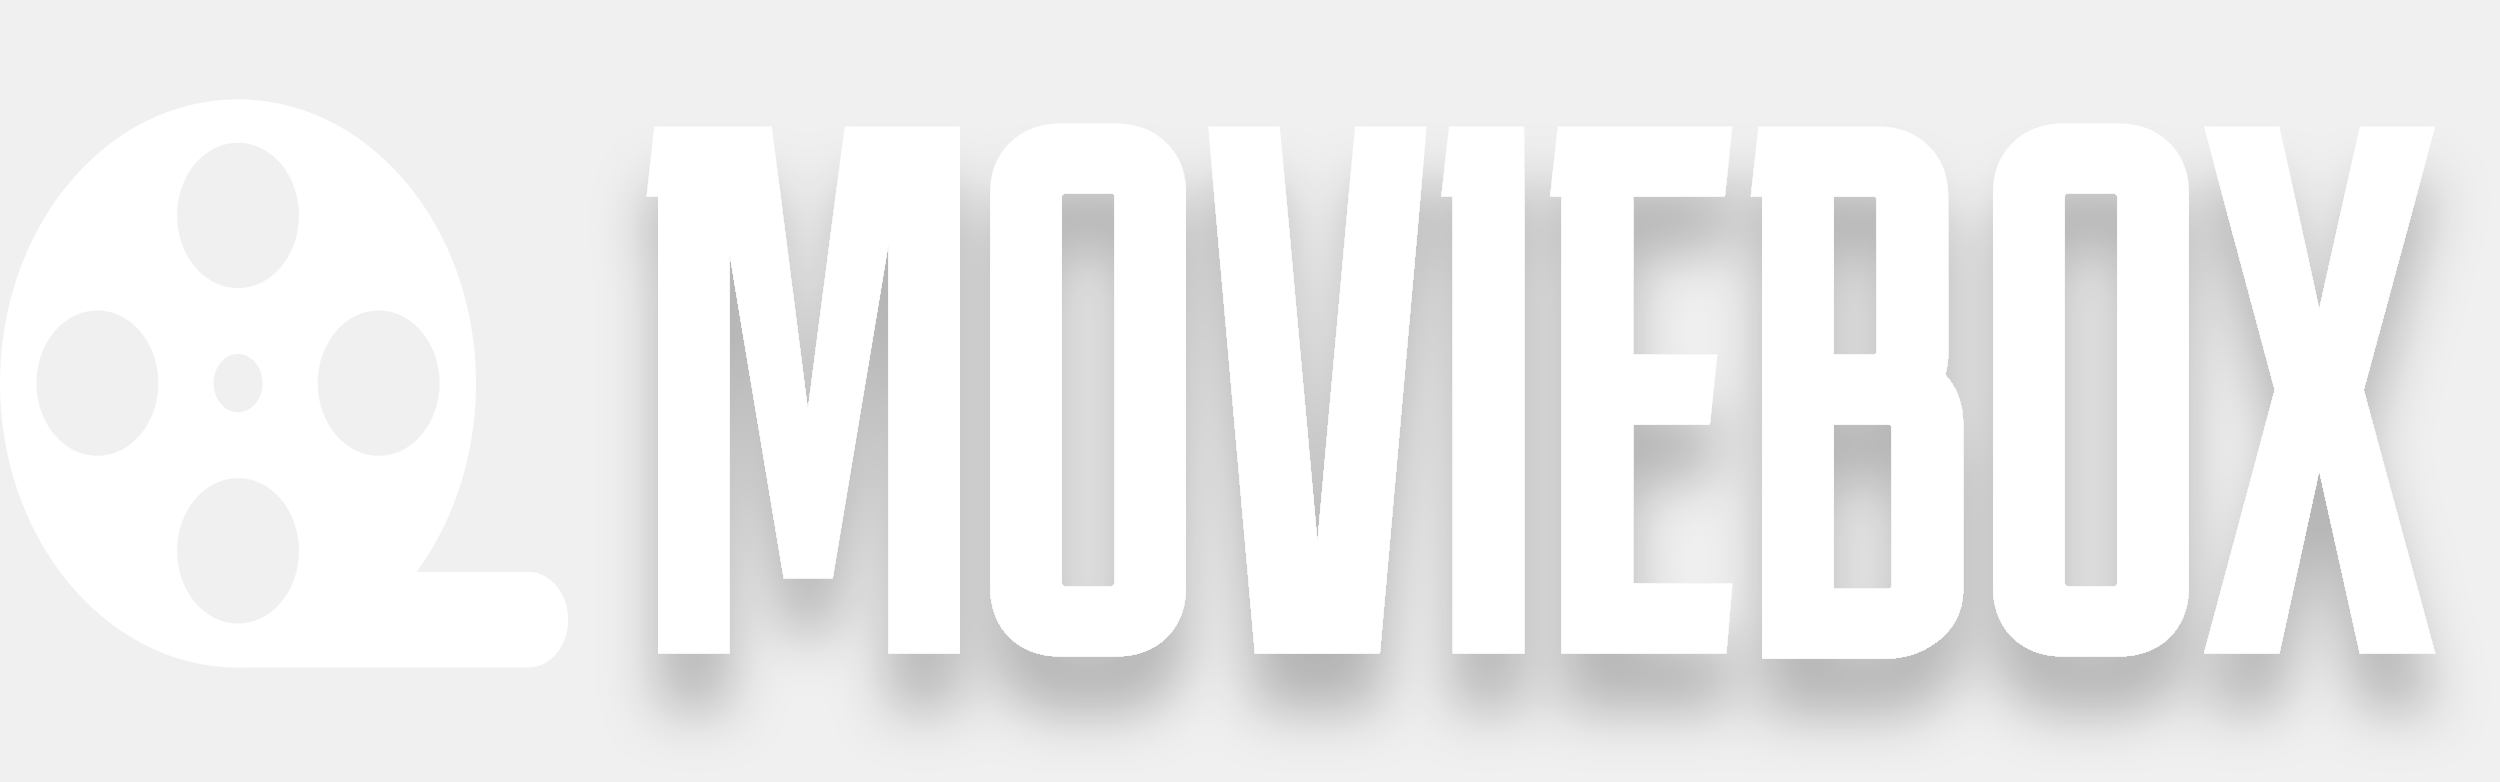
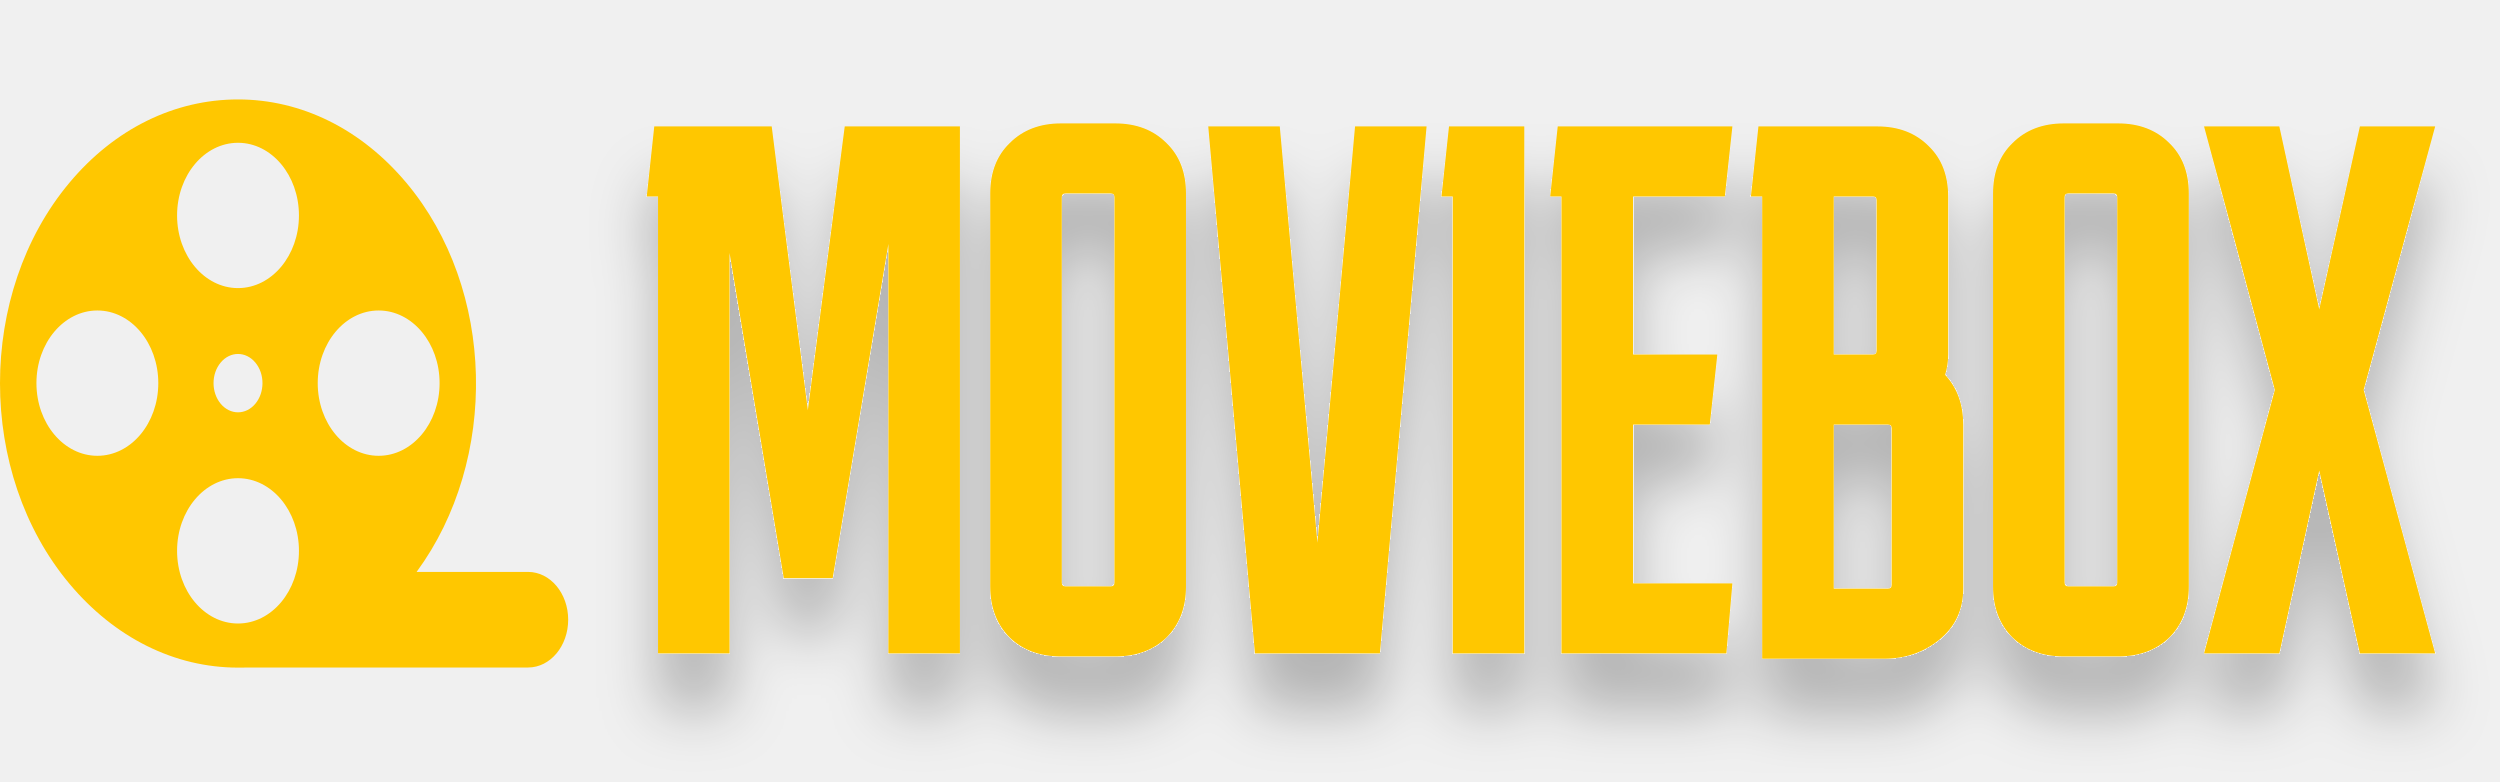
- <svg xmlns="http://www.w3.org/2000/svg" width="176" height="55" viewBox="0 0 176 55" fill="none">
+ <svg xmlns="http://www.w3.org/2000/svg" width="176" height="55" viewBox="0 0 176 55" fill="rgb(255, 199, 0)">
  <g filter="url(#filter0_d_29_737)">
-     <path d="M46.325 46V13.829H45.53L46.06 8.9H54.328L56.872 28.881L59.469 8.9H67.578V46H62.543V17.168L58.621 40.7H55.176L51.36 17.804V46H46.325ZM83.493 41.283C83.493 42.767 83.034 43.968 82.115 44.887C81.197 45.77 79.995 46.212 78.511 46.212H74.695C73.211 46.212 72.01 45.77 71.091 44.887C70.173 43.968 69.713 42.767 69.713 41.283V13.617C69.713 12.133 70.173 10.949 71.091 10.066C72.01 9.147 73.211 8.688 74.695 8.688H78.511C79.995 8.688 81.197 9.147 82.115 10.066C83.034 10.949 83.493 12.133 83.493 13.617V41.283ZM75.013 13.617C74.837 13.617 74.748 13.705 74.748 13.882V41.018C74.748 41.195 74.837 41.283 75.013 41.283H78.193C78.37 41.283 78.458 41.195 78.458 41.018V13.882C78.458 13.705 78.37 13.617 78.193 13.617H75.013ZM95.395 8.9H100.431L97.144 46H88.347L85.061 8.9H90.096L92.746 38.209L95.395 8.9ZM102.275 46V13.829H101.48L102.01 8.9H107.31V46H102.275ZM121.96 41.071L121.536 46H109.929V13.829H109.134L109.664 8.9H121.96L121.43 13.829H114.964V24.959H120.9L120.37 29.888H114.964V41.071H121.96ZM124.059 46.371V13.829H123.264L123.794 8.9H132.168C133.652 8.9 134.853 9.359 135.772 10.278C136.691 11.161 137.15 12.345 137.15 13.829V24.959C137.15 25.454 137.079 25.931 136.938 26.39C137.786 27.309 138.21 28.475 138.21 29.888V41.442C138.21 42.926 137.645 44.127 136.514 45.046C135.419 45.929 134.129 46.371 132.645 46.371H124.059ZM131.85 13.829H129.094V24.959H131.85C132.027 24.959 132.115 24.871 132.115 24.694V14.094C132.115 13.917 132.027 13.829 131.85 13.829ZM132.91 29.888H129.094V41.442H132.91C133.087 41.442 133.175 41.354 133.175 41.177V30.153C133.175 29.976 133.087 29.888 132.91 29.888ZM154.091 41.283C154.091 42.767 153.632 43.968 152.713 44.887C151.794 45.77 150.593 46.212 149.109 46.212H145.293C143.809 46.212 142.608 45.77 141.689 44.887C140.77 43.968 140.311 42.767 140.311 41.283V13.617C140.311 12.133 140.77 10.949 141.689 10.066C142.608 9.147 143.809 8.688 145.293 8.688H149.109C150.593 8.688 151.794 9.147 152.713 10.066C153.632 10.949 154.091 12.133 154.091 13.617V41.283ZM145.611 13.617C145.434 13.617 145.346 13.705 145.346 13.882V41.018C145.346 41.195 145.434 41.283 145.611 41.283H148.791C148.968 41.283 149.056 41.195 149.056 41.018V13.882C149.056 13.705 148.968 13.617 148.791 13.617H145.611ZM155.165 46L160.147 27.45L155.165 8.9H160.465L163.274 21.779L166.136 8.9H171.436L166.401 27.45L171.436 46H166.136L163.274 33.121L160.465 46H155.165Z" fill="white" />
+     <path d="M46.325 46V13.829H45.53L46.06 8.9H54.328L56.872 28.881L59.469 8.9H67.578V46H62.543V17.168L58.621 40.7H55.176L51.36 17.804V46H46.325ZM83.493 41.283C83.493 42.767 83.034 43.968 82.115 44.887C81.197 45.77 79.995 46.212 78.511 46.212H74.695C73.211 46.212 72.01 45.77 71.091 44.887C70.173 43.968 69.713 42.767 69.713 41.283V13.617C69.713 12.133 70.173 10.949 71.091 10.066C72.01 9.147 73.211 8.688 74.695 8.688H78.511C79.995 8.688 81.197 9.147 82.115 10.066C83.034 10.949 83.493 12.133 83.493 13.617V41.283ZM75.013 13.617C74.837 13.617 74.748 13.705 74.748 13.882V41.018C74.748 41.195 74.837 41.283 75.013 41.283H78.193C78.37 41.283 78.458 41.195 78.458 41.018V13.882C78.458 13.705 78.37 13.617 78.193 13.617H75.013ZM95.395 8.9H100.431L97.144 46H88.347L85.061 8.9H90.096L92.746 38.209L95.395 8.9ZM102.275 46V13.829H101.48L102.01 8.9H107.31V46H102.275ZM121.96 41.071L121.536 46H109.929V13.829H109.134L109.664 8.9H121.96L121.43 13.829H114.964V24.959H120.9L120.37 29.888H114.964V41.071H121.96ZM124.059 46.371V13.829H123.264L123.794 8.9H132.168C133.652 8.9 134.853 9.359 135.772 10.278C136.691 11.161 137.15 12.345 137.15 13.829V24.959C137.15 25.454 137.079 25.931 136.938 26.39C137.786 27.309 138.21 28.475 138.21 29.888V41.442C138.21 42.926 137.645 44.127 136.514 45.046C135.419 45.929 134.129 46.371 132.645 46.371H124.059ZM131.85 13.829H129.094V24.959H131.85C132.027 24.959 132.115 24.871 132.115 24.694V14.094C132.115 13.917 132.027 13.829 131.85 13.829ZM132.91 29.888H129.094V41.442H132.91C133.087 41.442 133.175 41.354 133.175 41.177V30.153C133.175 29.976 133.087 29.888 132.91 29.888ZM154.091 41.283C154.091 42.767 153.632 43.968 152.713 44.887C151.794 45.77 150.593 46.212 149.109 46.212H145.293C143.809 46.212 142.608 45.77 141.689 44.887C140.77 43.968 140.311 42.767 140.311 41.283V13.617C140.311 12.133 140.77 10.949 141.689 10.066C142.608 9.147 143.809 8.688 145.293 8.688H149.109C150.593 8.688 151.794 9.147 152.713 10.066C153.632 10.949 154.091 12.133 154.091 13.617V41.283ZM145.611 13.617C145.434 13.617 145.346 13.705 145.346 13.882V41.018C145.346 41.195 145.434 41.283 145.611 41.283H148.791C148.968 41.283 149.056 41.195 149.056 41.018V13.882C149.056 13.705 148.968 13.617 148.791 13.617H145.611ZM155.165 46L160.147 27.45L155.165 8.9H160.465L163.274 21.779L166.136 8.9H171.436L166.401 27.45L171.436 46H166.136L163.274 33.121L160.465 46H155.165Z" fill="rgba(255, 199, 0)" />
  </g>
-   <path d="M37.178 40.263H29.329C35.136 32.356 34.897 20.369 28.61 12.872C25.444 9.097 21.234 7 16.756 7C12.278 7 8.069 9.071 4.902 12.847C-1.634 20.641 -1.634 33.319 4.902 41.113C8.069 44.888 12.278 47 16.756 47C17.111 47 17.465 46.992 17.817 46.992H37.179C38.737 46.992 40 45.485 40 43.627C40 41.769 38.737 40.263 37.178 40.263ZM6.855 32.088C4.486 32.088 2.565 29.798 2.565 26.973C2.565 24.148 4.486 21.858 6.855 21.858C9.224 21.858 11.144 24.148 11.144 26.973C11.144 29.798 9.224 32.088 6.855 32.088ZM16.756 43.895C14.387 43.895 12.466 41.605 12.466 38.78C12.466 35.955 14.387 33.665 16.756 33.665C19.125 33.665 21.046 35.955 21.046 38.78C21.046 41.605 19.125 43.895 16.756 43.895ZM15.538 25.521C16.211 24.718 17.301 24.718 17.974 25.521C18.647 26.323 18.647 27.623 17.974 28.426C17.301 29.228 16.211 29.228 15.538 28.426C14.865 27.623 14.865 26.323 15.538 25.521ZM16.756 20.282C14.387 20.282 12.466 17.991 12.466 15.167C12.466 12.341 14.387 10.052 16.756 10.052C19.125 10.052 21.046 12.342 21.046 15.167C21.046 17.992 19.125 20.282 16.756 20.282ZM22.368 26.973C22.368 24.148 24.288 21.858 26.657 21.858C29.026 21.858 30.947 24.148 30.947 26.973C30.947 29.798 29.026 32.088 26.657 32.088C24.288 32.088 22.368 29.798 22.368 26.973Z" fill="white" />
+   <path d="M37.178 40.263H29.329C35.136 32.356 34.897 20.369 28.61 12.872C25.444 9.097 21.234 7 16.756 7C12.278 7 8.069 9.071 4.902 12.847C-1.634 20.641 -1.634 33.319 4.902 41.113C8.069 44.888 12.278 47 16.756 47C17.111 47 17.465 46.992 17.817 46.992H37.179C38.737 46.992 40 45.485 40 43.627C40 41.769 38.737 40.263 37.178 40.263ZM6.855 32.088C4.486 32.088 2.565 29.798 2.565 26.973C2.565 24.148 4.486 21.858 6.855 21.858C9.224 21.858 11.144 24.148 11.144 26.973C11.144 29.798 9.224 32.088 6.855 32.088ZM16.756 43.895C14.387 43.895 12.466 41.605 12.466 38.78C12.466 35.955 14.387 33.665 16.756 33.665C19.125 33.665 21.046 35.955 21.046 38.78C21.046 41.605 19.125 43.895 16.756 43.895ZM15.538 25.521C16.211 24.718 17.301 24.718 17.974 25.521C18.647 26.323 18.647 27.623 17.974 28.426C17.301 29.228 16.211 29.228 15.538 28.426C14.865 27.623 14.865 26.323 15.538 25.521ZM16.756 20.282C14.387 20.282 12.466 17.991 12.466 15.167C12.466 12.341 14.387 10.052 16.756 10.052C19.125 10.052 21.046 12.342 21.046 15.167C21.046 17.992 19.125 20.282 16.756 20.282ZM22.368 26.973C22.368 24.148 24.288 21.858 26.657 21.858C29.026 21.858 30.947 24.148 30.947 26.973C30.947 29.798 29.026 32.088 26.657 32.088C24.288 32.088 22.368 29.798 22.368 26.973Z" fill="rgba(255, 199, 0)" />
  <defs>
    <filter id="filter0_d_29_737" x="41.53" y="8.688" width="133.906" height="45.683" filterUnits="userSpaceOnUse" color-interpolation-filters="sRGB">
      <feFlood flood-opacity="0" result="BackgroundImageFix" />
      <feColorMatrix in="SourceAlpha" type="matrix" values="0 0 0 0 0 0 0 0 0 0 0 0 0 0 0 0 0 0 127 0" result="hardAlpha" />
      <feOffset dy="4" />
      <feGaussianBlur stdDeviation="2" />
      <feComposite in2="hardAlpha" operator="out" />
      <feColorMatrix type="matrix" values="0 0 0 0 0 0 0 0 0 0 0 0 0 0 0 0 0 0 0.25 0" />
      <feBlend mode="normal" in2="BackgroundImageFix" result="effect1_dropShadow_29_737" />
      <feBlend mode="normal" in="SourceGraphic" in2="effect1_dropShadow_29_737" result="shape" />
    </filter>
  </defs>
</svg>
